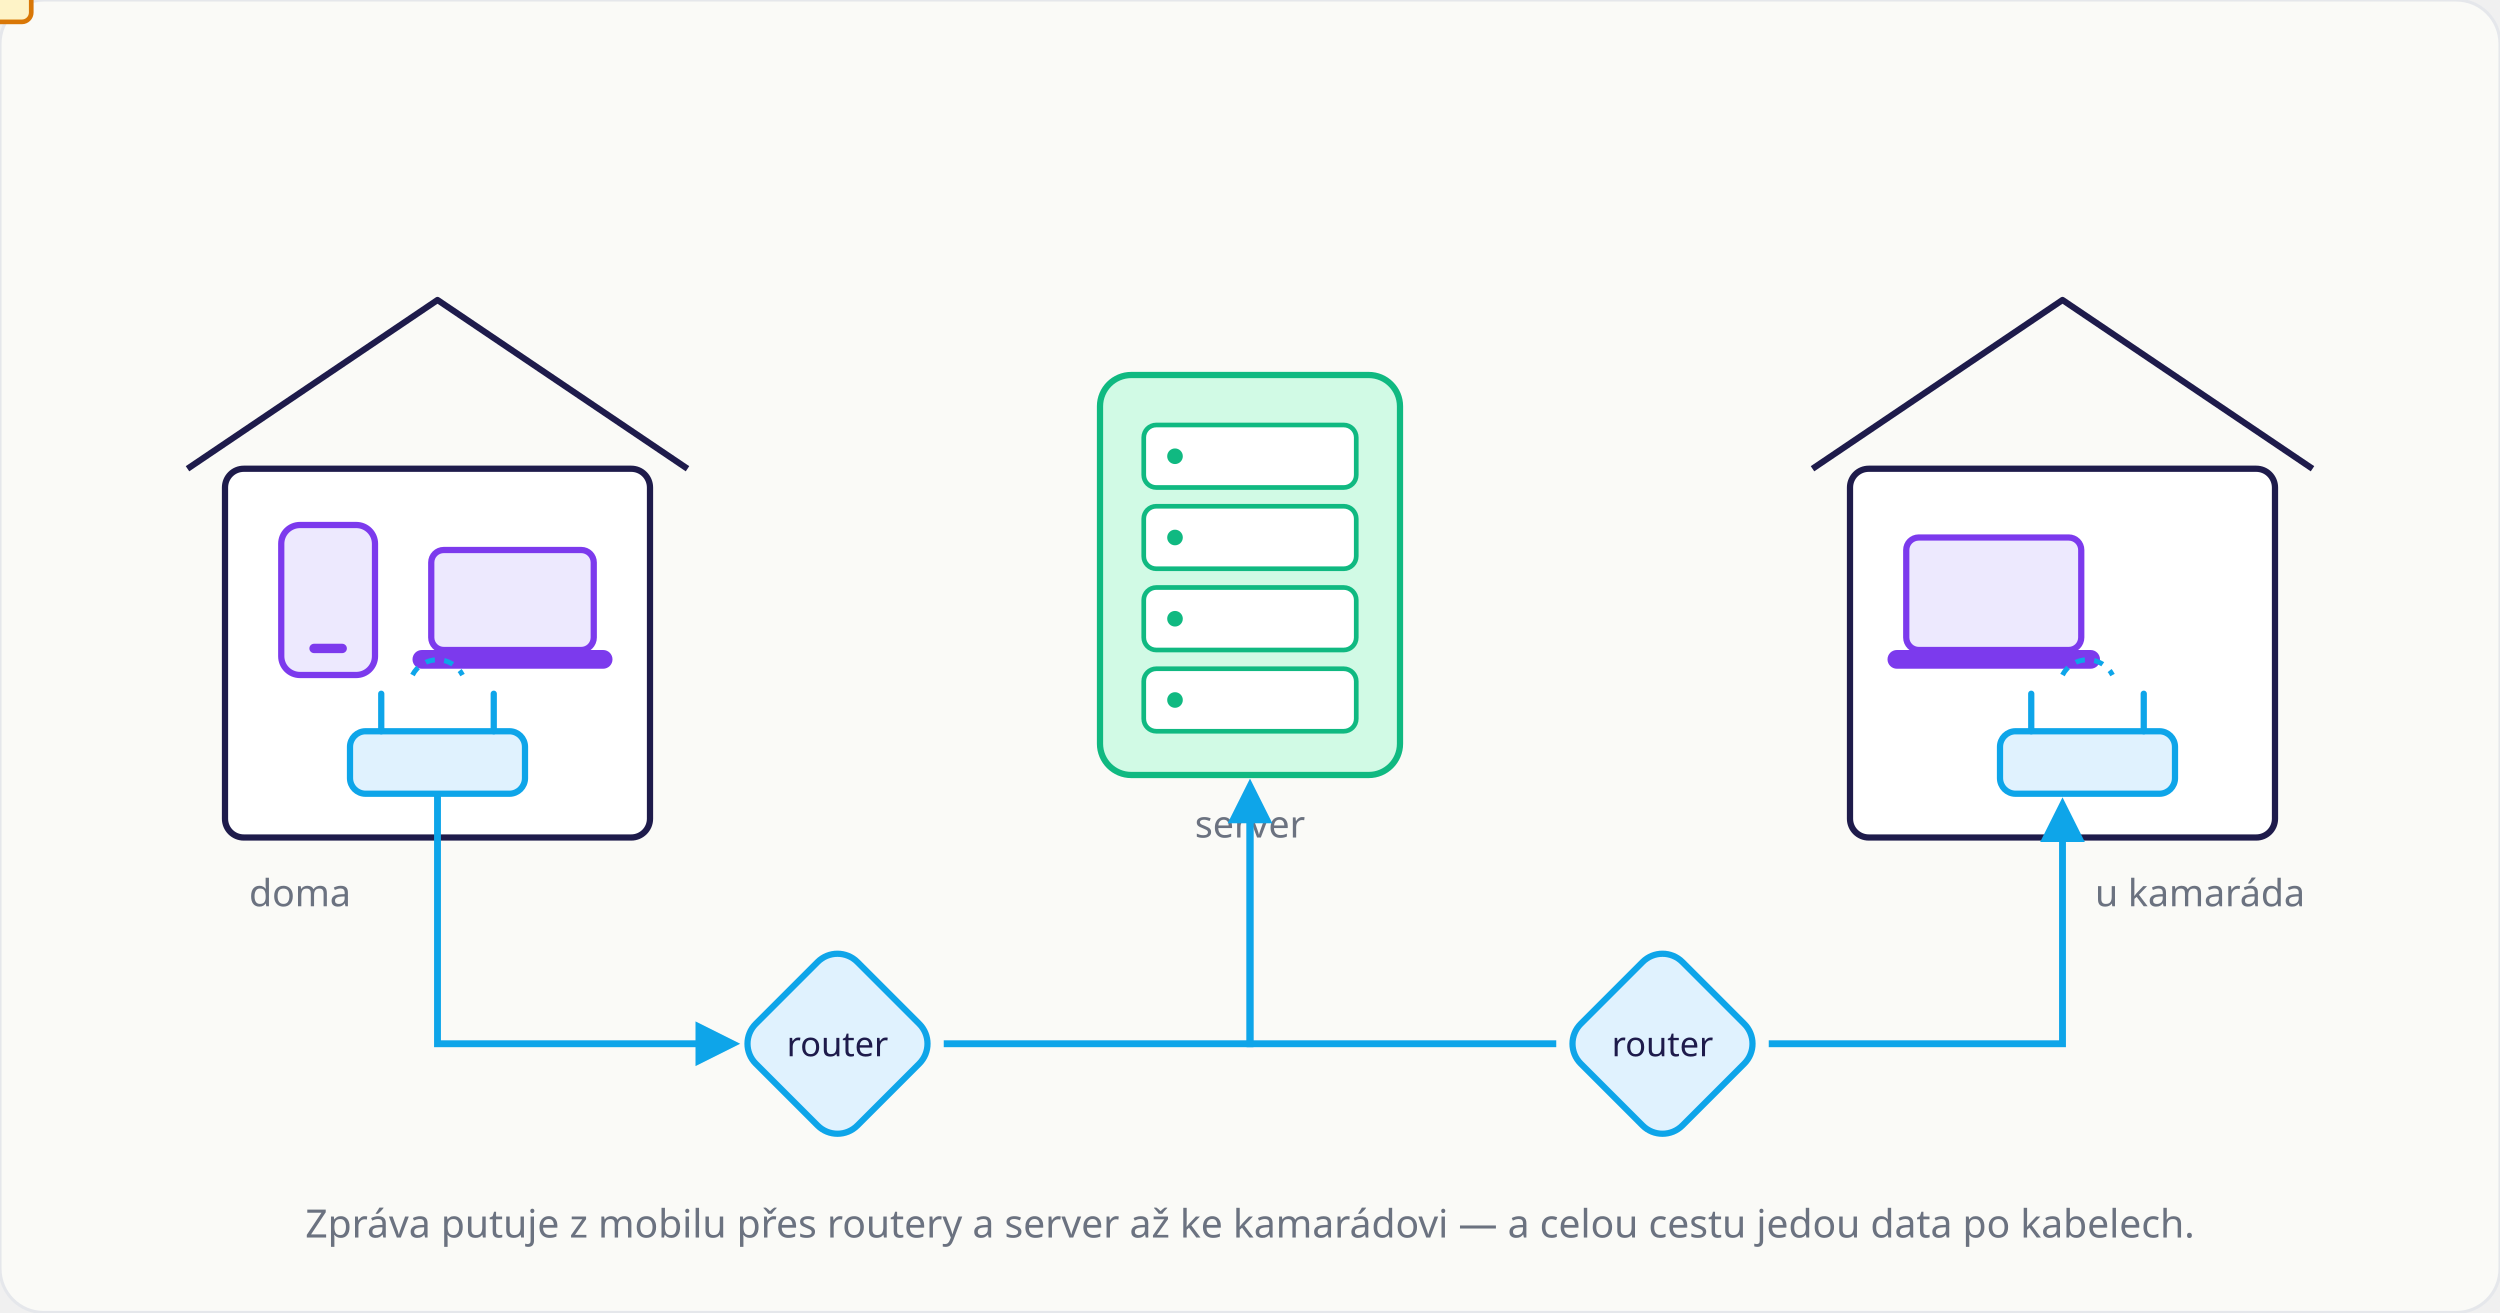
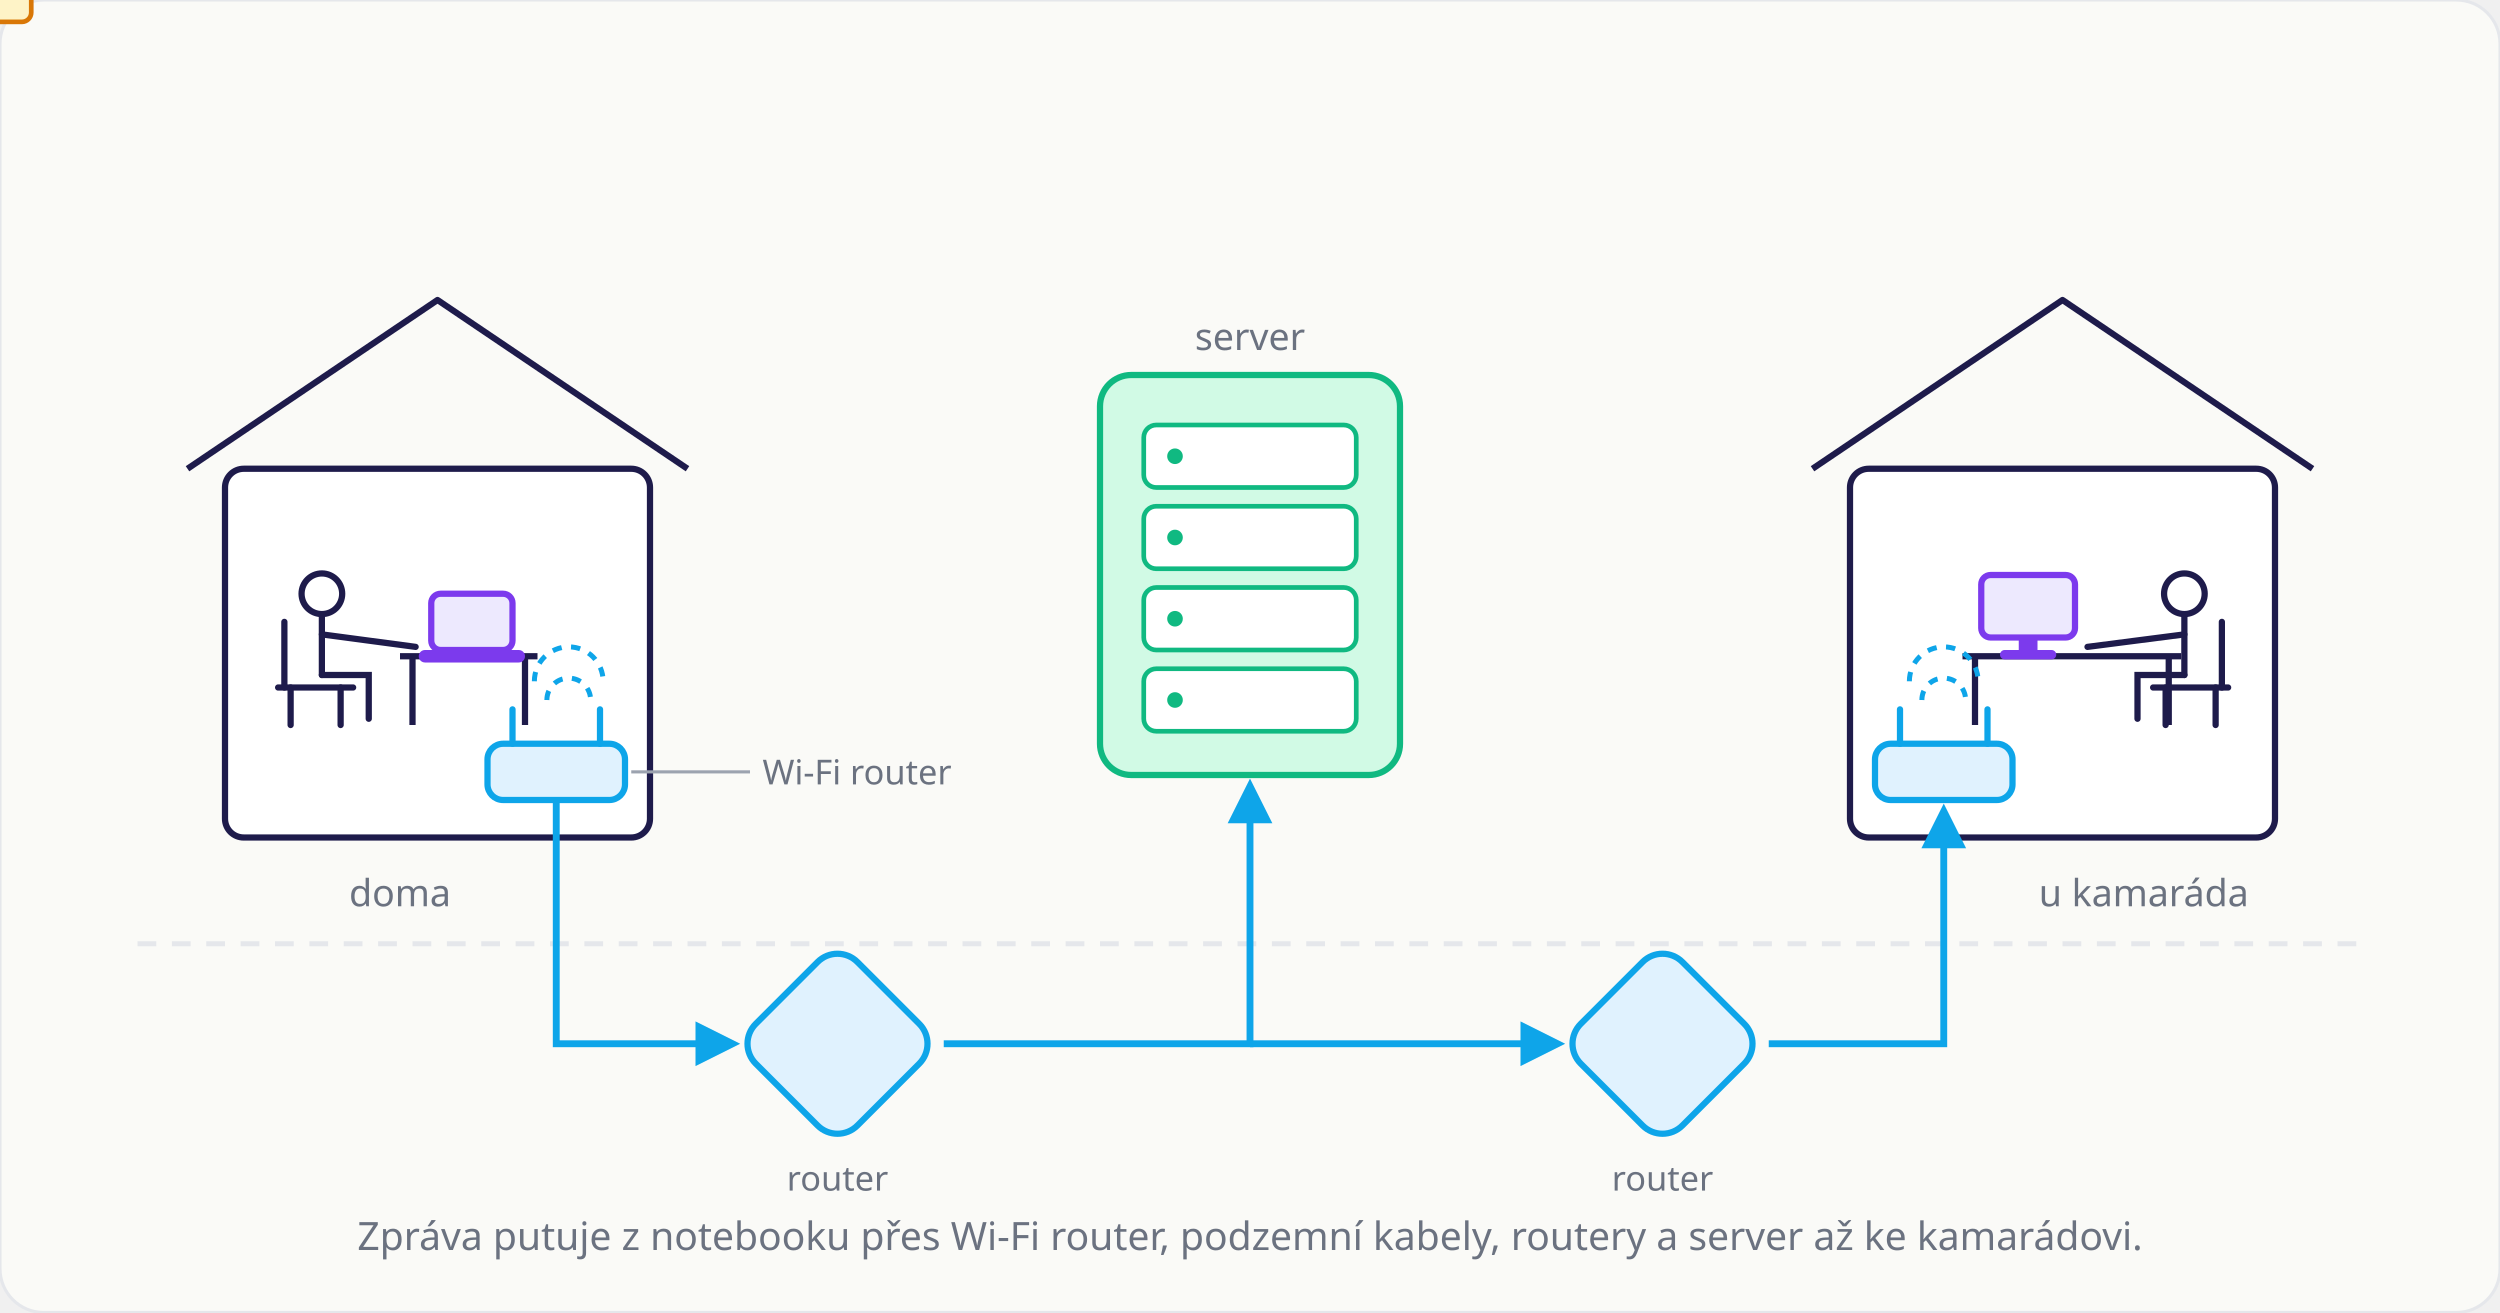
<svg xmlns="http://www.w3.org/2000/svg" viewBox="0 0 800 420" font-family="system-ui,sans-serif">
  <rect width="800" height="420" rx="14" fill="#FAFAF7" stroke="#E5E7EB" />
  <defs>
    <marker id="ha" viewBox="0 0 10 10" refX="8" refY="5" markerWidth="6.5" markerHeight="6.5" orient="auto-start-reverse">
      <path d="M0 0 L10 5 L0 10 z" fill="#0EA5E9" />
    </marker>
  </defs>
+   <line x1="44" y1="302" x2="756" y2="302" stroke="#E5E7EB" stroke-width="1.6" stroke-dasharray="6 5" />
  <g>
    <path d="M60 150 L140 96 L220 150" fill="none" stroke="#1E1B4B" stroke-width="2" stroke-linejoin="round" />
    <rect x="72" y="150" width="136" height="118" rx="6" fill="#FFFFFF" stroke="#1E1B4B" stroke-width="2" />
-     <rect x="90" y="168" width="30" height="48" rx="6" fill="#EDE9FE" stroke="#7C3AED" stroke-width="2" />
-     <rect x="99" y="206" width="12" height="3" rx="1.5" fill="#7C3AED" />
-     <rect x="138" y="176" width="52" height="32" rx="4" fill="#EDE9FE" stroke="#7C3AED" stroke-width="2" />
-     <rect x="132" y="208" width="64" height="6" rx="3" fill="#7C3AED" />
-     <rect x="112" y="234" width="56" height="20" rx="5" fill="#E0F2FE" stroke="#0EA5E9" stroke-width="2" />
-     <line x1="122" y1="234" x2="122" y2="222" stroke="#0EA5E9" stroke-width="2" stroke-linecap="round" />
-     <line x1="158" y1="234" x2="158" y2="222" stroke="#0EA5E9" stroke-width="2" stroke-linecap="round" />
-     <path d="M132 216 A9 9 0 0 1 148 216" fill="none" stroke="#0EA5E9" stroke-width="1.6" stroke-dasharray="3 3" />
-     <text x="96" y="290" text-anchor="middle" font-size="12" fill="#6B7280">doma</text>
+     <g stroke="#1E1B4B" stroke-width="2" stroke-linecap="round" fill="none">
+       <circle cx="103" cy="190" r="6.5" fill="#FFFFFF" />
+       <path d="M103 197 L103 216" />
+       <path d="M103 203 L133 207" />
+       <path d="M103 216 L118 216 L118 230" />
+       <path d="M91 199 L91 220" />
+       <path d="M89 220 L113 220" />
+       <path d="M93 220 L93 232 M109 220 L109 232" />
+     </g>
+     <line x1="128" y1="210" x2="172" y2="210" stroke="#1E1B4B" stroke-width="2" />
+     <line x1="132" y1="210" x2="132" y2="232" stroke="#1E1B4B" stroke-width="2" />
+     <line x1="168" y1="210" x2="168" y2="232" stroke="#1E1B4B" stroke-width="2" />
+     <rect x="138" y="190" width="26" height="18" rx="3" fill="#EDE9FE" stroke="#7C3AED" stroke-width="2" />
+     <rect x="134" y="208" width="34" height="4" rx="2" fill="#7C3AED" />
+     <rect x="156" y="238" width="44" height="18" rx="5" fill="#E0F2FE" stroke="#0EA5E9" stroke-width="2" />
+     <line x1="164" y1="238" x2="164" y2="227" stroke="#0EA5E9" stroke-width="2" stroke-linecap="round" />
+     <line x1="192" y1="238" x2="192" y2="227" stroke="#0EA5E9" stroke-width="2" stroke-linecap="round" />
+     <path d="M175 224 A7 7 0 0 1 189 224" fill="none" stroke="#0EA5E9" stroke-width="1.6" stroke-dasharray="3 3" />
+     <path d="M171 218 A11 11 0 0 1 193 218" fill="none" stroke="#0EA5E9" stroke-width="1.6" stroke-dasharray="3 3" />
+     <text x="128" y="290" text-anchor="middle" font-size="12" fill="#6B7280">doma</text>
  </g>
+   <line x1="202" y1="247" x2="240" y2="247" stroke="#9CA3AF" stroke-width="1" />
+   <text x="244" y="251" font-size="11" fill="#6B7280">Wi-Fi router</text>
  <g>
    <path d="M580 150 L660 96 L740 150" fill="none" stroke="#1E1B4B" stroke-width="2" stroke-linejoin="round" />
    <rect x="592" y="150" width="136" height="118" rx="6" fill="#FFFFFF" stroke="#1E1B4B" stroke-width="2" />
-     <rect x="610" y="172" width="56" height="36" rx="4" fill="#EDE9FE" stroke="#7C3AED" stroke-width="2" />
-     <rect x="604" y="208" width="68" height="6" rx="3" fill="#7C3AED" />
-     <rect x="640" y="234" width="56" height="20" rx="5" fill="#E0F2FE" stroke="#0EA5E9" stroke-width="2" />
-     <line x1="650" y1="234" x2="650" y2="222" stroke="#0EA5E9" stroke-width="2" stroke-linecap="round" />
-     <line x1="686" y1="234" x2="686" y2="222" stroke="#0EA5E9" stroke-width="2" stroke-linecap="round" />
-     <path d="M660 216 A9 9 0 0 1 676 216" fill="none" stroke="#0EA5E9" stroke-width="1.6" stroke-dasharray="3 3" />
-     <text x="704" y="290" text-anchor="middle" font-size="12" fill="#6B7280">u kamaráda</text>
+     <line x1="628" y1="210" x2="698" y2="210" stroke="#1E1B4B" stroke-width="2" />
+     <line x1="632" y1="210" x2="632" y2="232" stroke="#1E1B4B" stroke-width="2" />
+     <line x1="694" y1="210" x2="694" y2="232" stroke="#1E1B4B" stroke-width="2" />
+     <rect x="634" y="184" width="30" height="20" rx="3" fill="#EDE9FE" stroke="#7C3AED" stroke-width="2" />
+     <rect x="646" y="204" width="6" height="4" fill="#7C3AED" />
+     <rect x="640" y="208" width="18" height="3" rx="1.5" fill="#7C3AED" />
+     <g stroke="#1E1B4B" stroke-width="2" stroke-linecap="round" fill="none">
+       <circle cx="699" cy="190" r="6.5" fill="#FFFFFF" />
+       <path d="M699 197 L699 216" />
+       <path d="M699 203 L668 207" />
+       <path d="M699 216 L684 216 L684 230" />
+       <path d="M711 199 L711 220" />
+       <path d="M689 220 L713 220" />
+       <path d="M693 220 L693 232 M709 220 L709 232" />
+     </g>
+     <rect x="600" y="238" width="44" height="18" rx="5" fill="#E0F2FE" stroke="#0EA5E9" stroke-width="2" />
+     <line x1="608" y1="238" x2="608" y2="227" stroke="#0EA5E9" stroke-width="2" stroke-linecap="round" />
+     <line x1="636" y1="238" x2="636" y2="227" stroke="#0EA5E9" stroke-width="2" stroke-linecap="round" />
+     <path d="M615 224 A7 7 0 0 1 629 224" fill="none" stroke="#0EA5E9" stroke-width="1.6" stroke-dasharray="3 3" />
+     <path d="M611 218 A11 11 0 0 1 633 218" fill="none" stroke="#0EA5E9" stroke-width="1.6" stroke-dasharray="3 3" />
+     <text x="686" y="290" text-anchor="middle" font-size="12" fill="#6B7280">u kamaráda</text>
  </g>
  <g>
+     <text x="400" y="112" text-anchor="middle" font-size="12" fill="#6B7280">server</text>
    <rect x="352" y="120" width="96" height="128" rx="10" fill="#D1FAE5" stroke="#10B981" stroke-width="2" />
    <g fill="#FFFFFF" stroke="#10B981" stroke-width="1.5">
      <rect x="366" y="136" width="68" height="20" rx="4" />
      <rect x="366" y="162" width="68" height="20" rx="4" />
      <rect x="366" y="188" width="68" height="20" rx="4" />
      <rect x="366" y="214" width="68" height="20" rx="4" />
    </g>
    <g fill="#10B981">
      <circle cx="376" cy="146" r="2.5" />
      <circle cx="376" cy="172" r="2.5" />
      <circle cx="376" cy="198" r="2.5" />
      <circle cx="376" cy="224" r="2.5" />
    </g>
-     <text x="400" y="268" text-anchor="middle" font-size="12" fill="#6B7280">server</text>
  </g>
  <g stroke="#0EA5E9" stroke-width="2" fill="#E0F2FE">
    <rect x="245" y="311" width="46" height="46" rx="9" transform="rotate(45 268 334)" />
    <rect x="509" y="311" width="46" height="46" rx="9" transform="rotate(45 532 334)" />
  </g>
-   <text x="268" y="338" text-anchor="middle" font-size="11" fill="#1E1B4B">router</text>
-   <text x="532" y="338" text-anchor="middle" font-size="11" fill="#1E1B4B">router</text>
+   <text x="268" y="381" text-anchor="middle" font-size="11" fill="#6B7280">router</text>
+   <text x="532" y="381" text-anchor="middle" font-size="11" fill="#6B7280">router</text>
  <g stroke="#0EA5E9" stroke-width="2.2" fill="none">
-     <path d="M140 254 L140 334 L234 334" marker-end="url(#ha)" />
+     <path d="M178 256 L178 334 L234 334" marker-end="url(#ha)" />
    <path d="M302 334 L400 334 L400 252" marker-end="url(#ha)" />
-     <path d="M400 252 L400 334 L498 334" fill="none" />
-     <path d="M566 334 L660 334 L660 258" marker-end="url(#ha)" />
+     <path d="M400 334 L498 334" marker-end="url(#ha)" />
+     <path d="M566 334 L622 334 L622 260" marker-end="url(#ha)" />
  </g>
  <rect x="-10" y="-7" width="20" height="14" rx="3" fill="#FEF3C7" stroke="#D97706" stroke-width="1.5">
-     <animateMotion dur="6s" repeatCount="indefinite" path="M140 300 L140 334 L268 334 L400 334 L400 260 L400 334 L532 334 L660 334 L660 262" />
+     <animateMotion dur="6s" repeatCount="indefinite" path="M178 262 L178 334 L268 334 L400 334 L400 260 L400 334 L532 334 L622 334 L622 262" />
  </rect>
-   <text x="400" y="396" text-anchor="middle" font-size="12.5" fill="#6B7280">Zpráva putuje z mobilu přes routery a server až ke kamarádovi — a celou cestu jedou data po kabelech.</text>
+   <text x="400" y="400" text-anchor="middle" font-size="12.5" fill="#6B7280">Zpráva putuje z notebooku přes Wi-Fi router, podzemní kabely, routery a server až ke kamarádovi.</text>
  <style>@media (prefers-reduced-motion: reduce){ * { animation: none !important } }</style>
</svg>
